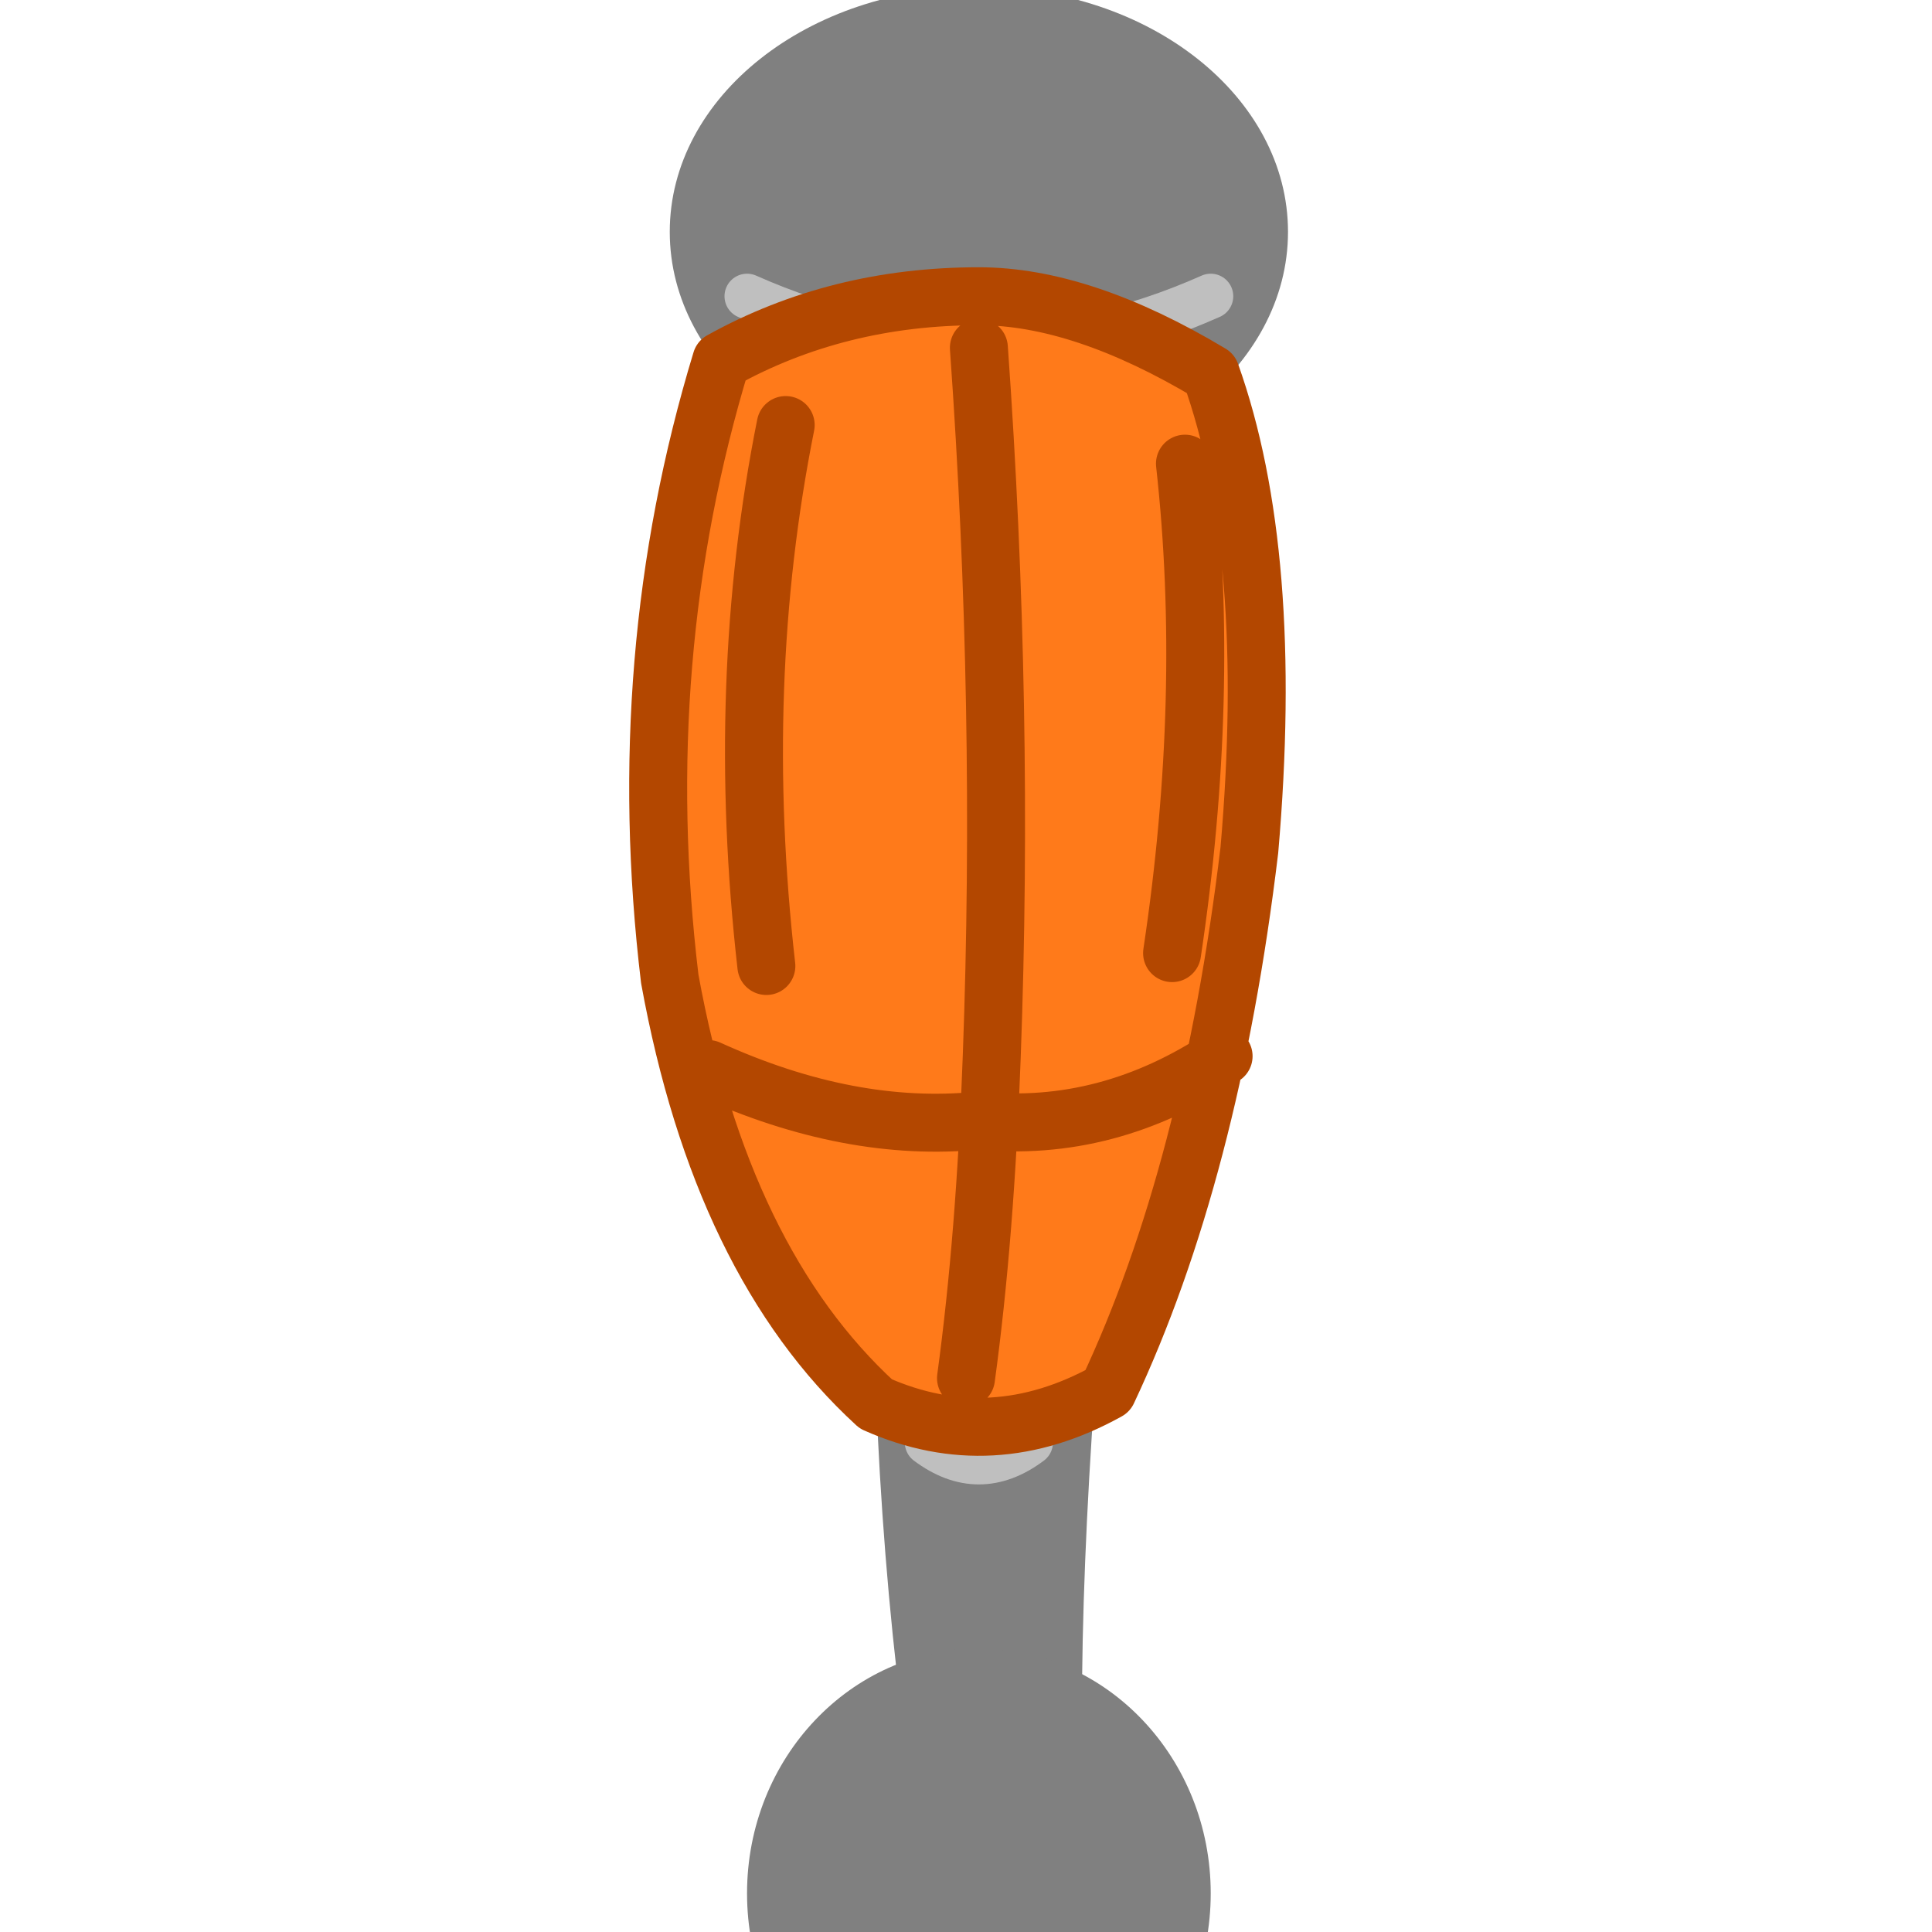
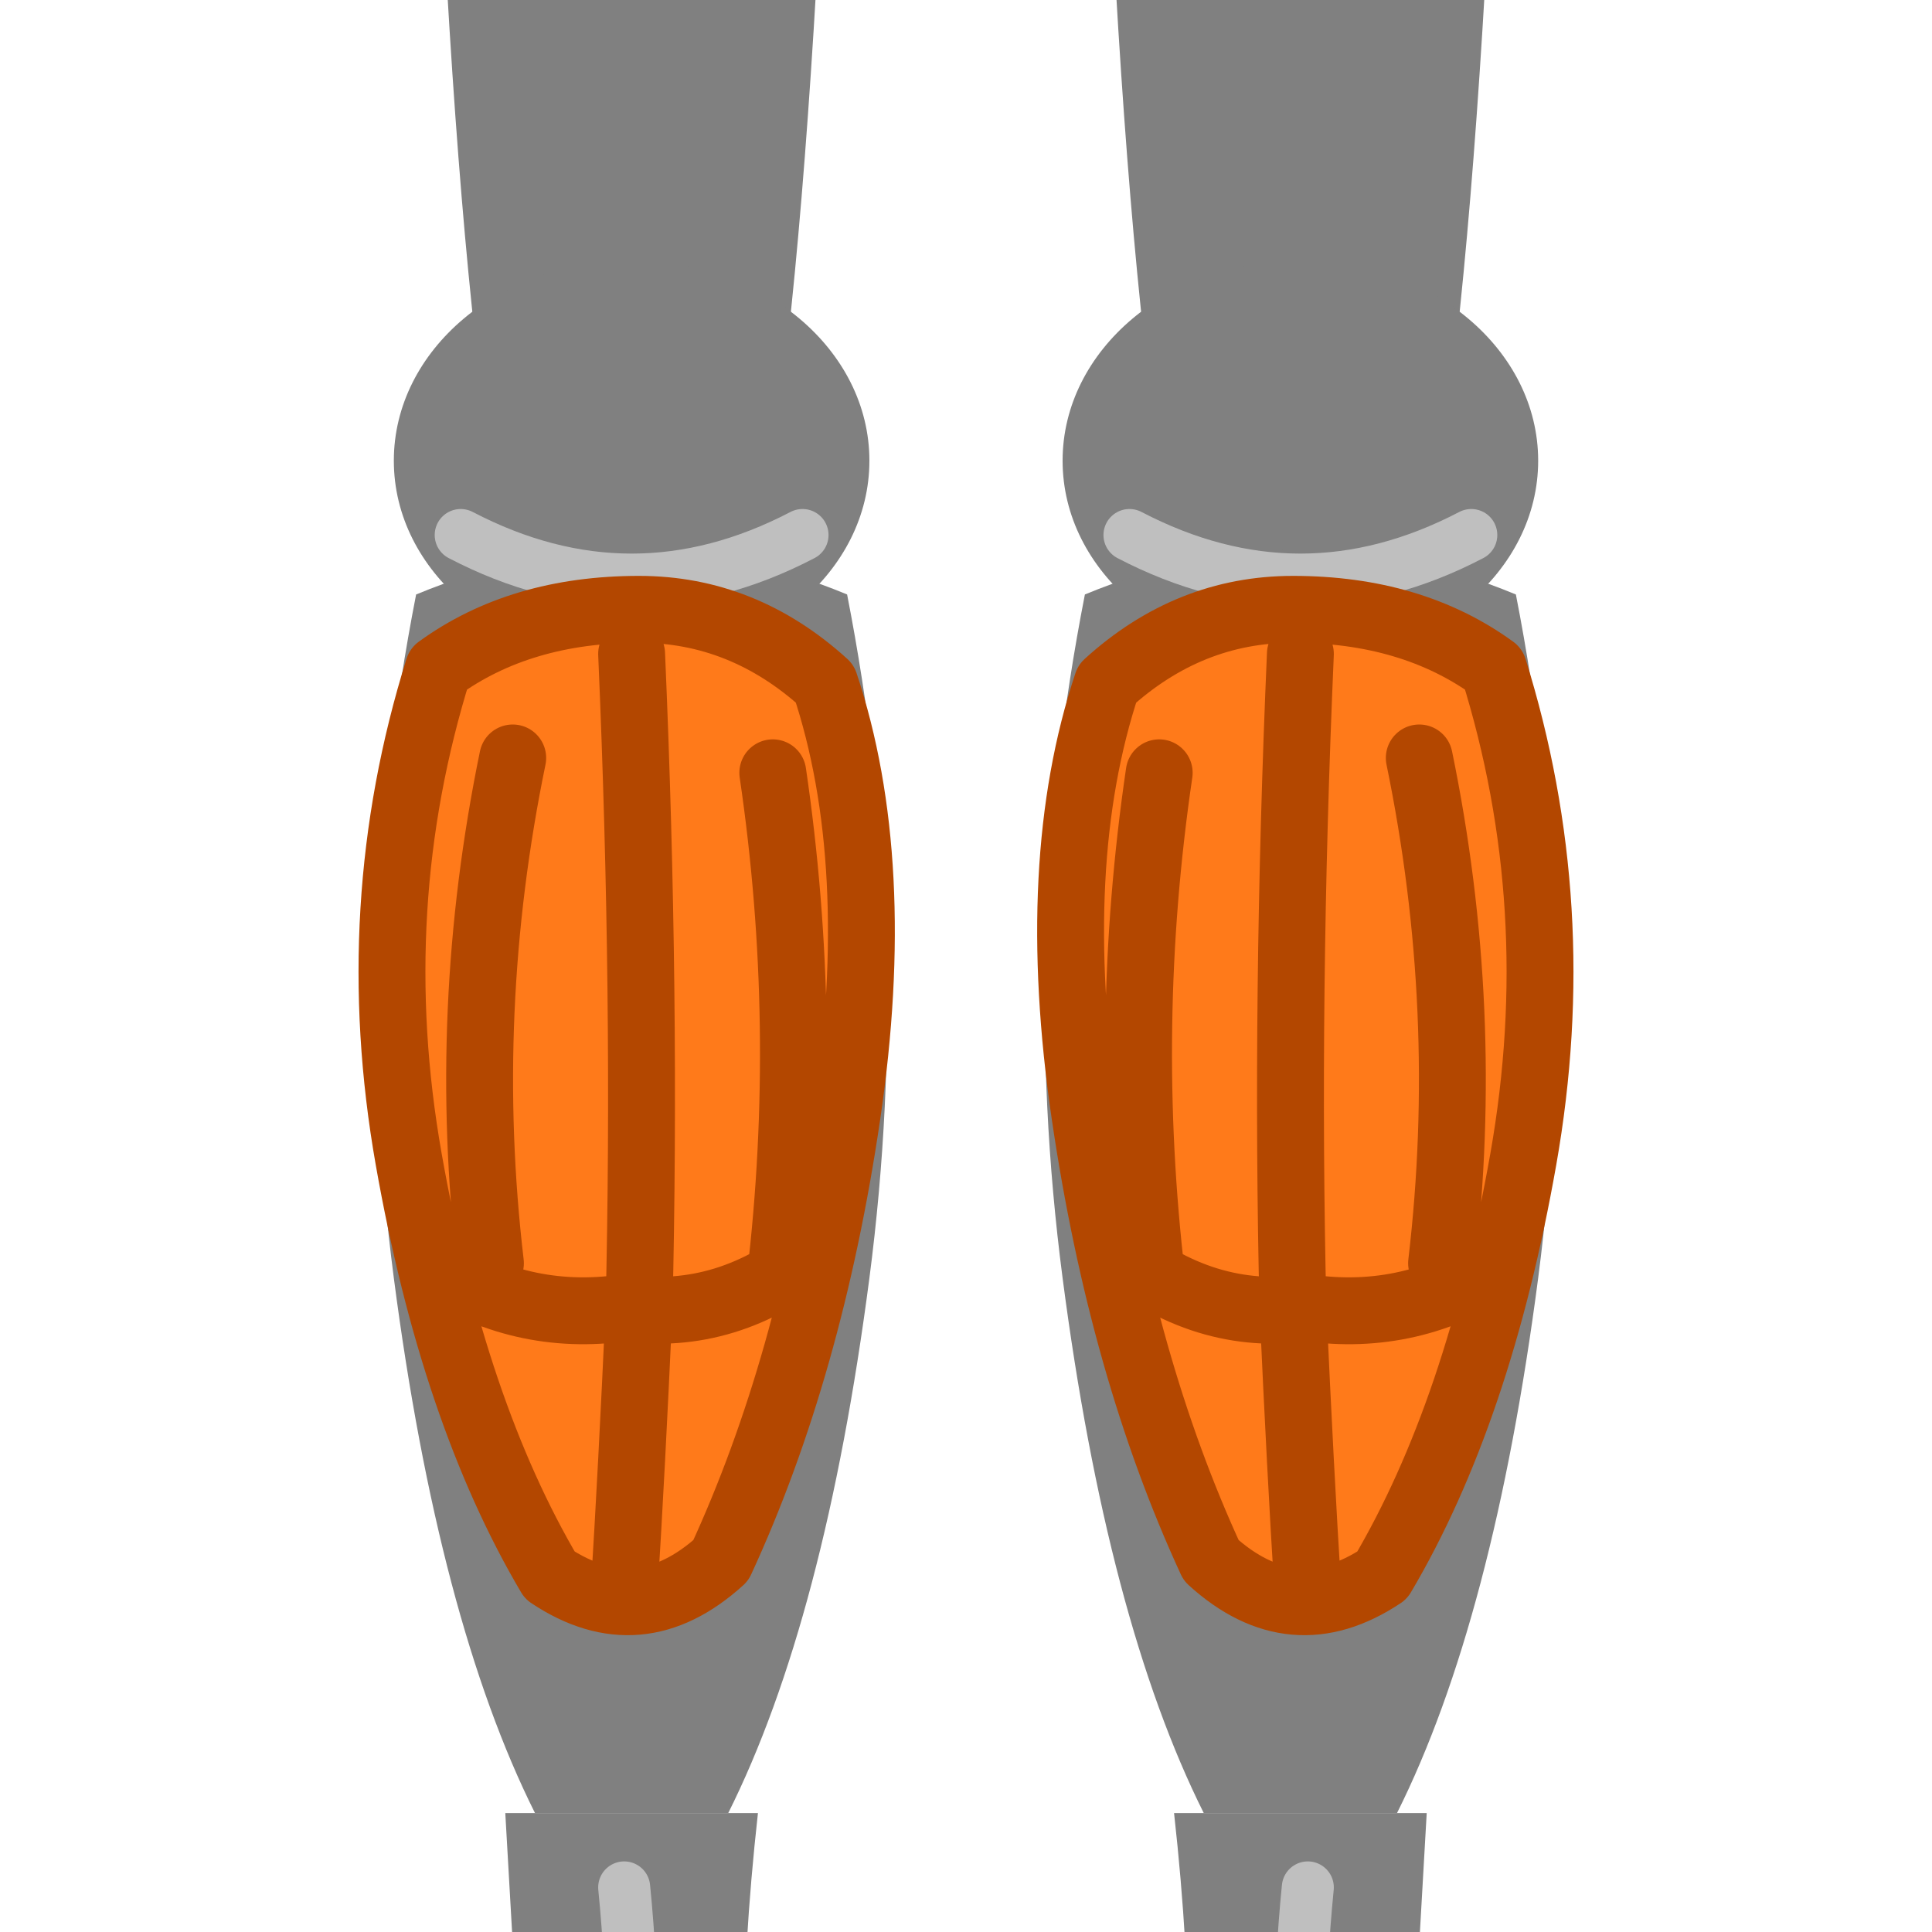
- <svg viewBox="9 15 30 30">
-   <path fill="#808080" d="M19.4 2 L28.8 2 Q28 8.6 27.6 15 L20.8 15 Q20 8.4 19.4 2 Z" />
-   <ellipse fill="#808080" cx="24.2" cy="18.6" rx="4.8" ry="3.8" />
-   <path fill="#808080" d="M22.6 36.6 L26 36.6 Q25.8 39.4 25.8 41.6 L23 41.6 Q22.7 39.2 22.6 36.6 Z" />
-   <ellipse fill="#808080" cx="24.2" cy="44.4" rx="3.6" ry="3.8" />
-   <path fill="none" stroke="#bfbfbf" stroke-width="0.7" stroke-linecap="round" d="M20.6 19.6 Q24.2 21.2 27.8 19.6" />
-   <path fill="none" stroke="#bfbfbf" stroke-width="0.7" stroke-linecap="round" d="M22.6 24.6 Q24.2 25.4 25.8 24.6" />
-   <path fill="none" stroke="#bfbfbf" stroke-width="0.7" stroke-linecap="round" d="M23.4 37.4 Q24.2 38 25 37.4" />
-   <path fill="#ff7a1a" d="M20.2 20.6 Q18.8 25.2 19.4 30.2 Q20.2 34.6 22.6 36.8 Q24.4 37.6 26.2 36.6 Q27.8 33.2 28.4 28.2 Q28.8 23.6 27.8 20.8 Q25.8 19.6 24.2 19.6 Q22 19.6 20.2 20.6 Z" />
-   <path fill="none" stroke="#b34700" stroke-width="0.9" stroke-linecap="round" stroke-linejoin="round" d="M20.2 20.6 Q18.8 25.2 19.4 30.2 Q20.2 34.6 22.6 36.8 Q24.4 37.6 26.2 36.6 Q27.8 33.2 28.4 28.2 Q28.8 23.6 27.8 20.8 Q25.8 19.6 24.2 19.6 Q22 19.6 20.2 20.6 Z M24.2 20.4 Q24.6 26 24.4 31.4 Q24.3 34.2 24 36.4 M21.2 21.6 Q20.4 25.6 20.9 30 M27.4 22.2 Q27.8 25.8 27.2 29.8 M20 31.6 Q22.2 32.6 24.2 32.4 Q26.2 32.6 28 31.4" />
+ <svg viewBox="11 7 26 26">
+   <path fill="#808080" d="M16.8 2 L22.2 2 Q22 8 21.6 11.6 L17.4 11.6 Q17 8 16.8 2 Z" />
+   <ellipse fill="#808080" cx="19.5" cy="13.2" rx="3.2" ry="2.7" />
+   <path fill="#808080" d="M16.6 15 Q15.7 19.6 16.3 24.2 Q16.9 28.8 18.2 31.4 L20.8 31.4 Q22.1 28.8 22.7 24.2 Q23.3 19.6 22.4 15 Q19.5 13.8 16.6 15 Z" />
+   <path fill="#808080" d="M17.8 31.4 L21.2 31.4 Q21 33.2 21 34.8 L18 34.8 Q17.9 33.2 17.8 31.4 Z" />
+   <ellipse fill="#808080" cx="19.4" cy="36.2" rx="3.4" ry="3" />
+   <g transform="translate(48 0) scale(-1 1)">
+     <path fill="#808080" d="M16.8 2 L22.2 2 Q22 8 21.6 11.6 L17.4 11.6 Q17 8 16.8 2 Z" />
+     <ellipse fill="#808080" cx="19.5" cy="13.2" rx="3.2" ry="2.7" />
+     <path fill="#808080" d="M16.6 15 Q15.7 19.6 16.3 24.2 Q16.9 28.8 18.2 31.4 L20.8 31.4 Q22.1 28.8 22.7 24.2 Q23.3 19.6 22.4 15 Q19.5 13.8 16.6 15 Z" />
+     <path fill="#808080" d="M17.8 31.4 L21.2 31.4 Q21 33.2 21 34.8 L18 34.8 Q17.9 33.2 17.8 31.4 Z" />
+     <ellipse fill="#808080" cx="19.4" cy="36.2" rx="3.4" ry="3" />
+   </g>
+   <path fill="none" stroke="#bfbfbf" stroke-width="0.7" stroke-linecap="round" d="M17.2 14.2 Q19.5 15.4 21.8 14.2" />
+   <path fill="none" stroke="#bfbfbf" stroke-width="0.7" stroke-linecap="round" d="M18.4 16.4 Q19.5 17 20.6 16.4" />
+   <path fill="none" stroke="#bfbfbf" stroke-width="0.7" stroke-linecap="round" d="M19.4 32.4 Q19.5 33.4 19.5 34.4" />
+   <g transform="translate(48 0) scale(-1 1)">
+     <path fill="none" stroke="#bfbfbf" stroke-width="0.7" stroke-linecap="round" d="M17.2 14.2 Q19.5 15.4 21.8 14.2" />
+     <path fill="none" stroke="#bfbfbf" stroke-width="0.7" stroke-linecap="round" d="M18.4 16.4 Q19.5 17 20.6 16.4" />
+     <path fill="none" stroke="#bfbfbf" stroke-width="0.7" stroke-linecap="round" d="M19.4 32.4 Q19.5 33.4 19.5 34.4" />
+   </g>
+   <path fill="#ff7a1a" d="M16.9 16 Q15.9 19.2 16.5 22.6 Q17.1 26 18.4 28.2 Q19.6 29 20.7 28 Q21.9 25.4 22.4 22 Q22.9 18.6 22.1 16.2 Q21 15.2 19.6 15.2 Q18 15.2 16.9 16 Z" />
+   <g transform="translate(48 0) scale(-1 1)">
+     <path fill="#ff7a1a" d="M16.9 16 Q15.9 19.2 16.5 22.6 Q17.1 26 18.4 28.2 Q19.6 29 20.7 28 Q21.9 25.4 22.4 22 Q22.9 18.6 22.1 16.2 Q21 15.2 19.6 15.2 Q18 15.2 16.9 16 Z" />
+   </g>
+   <path fill="none" stroke="#b34700" stroke-width="0.9" stroke-linecap="round" stroke-linejoin="round" d="M16.9 16 Q15.9 19.2 16.5 22.6 Q17.1 26 18.4 28.2 Q19.6 29 20.7 28 Q21.9 25.4 22.4 22 Q22.9 18.6 22.1 16.2 Q21 15.2 19.6 15.2 Q18 15.2 16.9 16 Z M19.5 15.8 Q19.7 20.4 19.6 24.6 Q19.5 26.8 19.4 28.4 M17.9 17.2 Q17.2 20.6 17.6 24 M21.4 17.4 Q21.9 20.8 21.5 24.2 M16.8 24 Q18 24.8 19.4 24.6 Q20.8 24.8 22 23.8" />
+   <g transform="translate(48 0) scale(-1 1)">
+     <path fill="none" stroke="#b34700" stroke-width="0.9" stroke-linecap="round" stroke-linejoin="round" d="M16.9 16 Q15.9 19.2 16.5 22.6 Q17.1 26 18.4 28.2 Q19.6 29 20.7 28 Q21.9 25.4 22.4 22 Q22.9 18.6 22.1 16.2 Q21 15.2 19.6 15.2 Q18 15.2 16.9 16 Z M19.5 15.8 Q19.7 20.4 19.6 24.6 Q19.5 26.8 19.4 28.4 M17.9 17.2 Q17.2 20.6 17.6 24 M21.4 17.4 Q21.9 20.8 21.5 24.2 M16.8 24 Q18 24.8 19.4 24.6 Q20.8 24.8 22 23.8" />
+   </g>
</svg>
